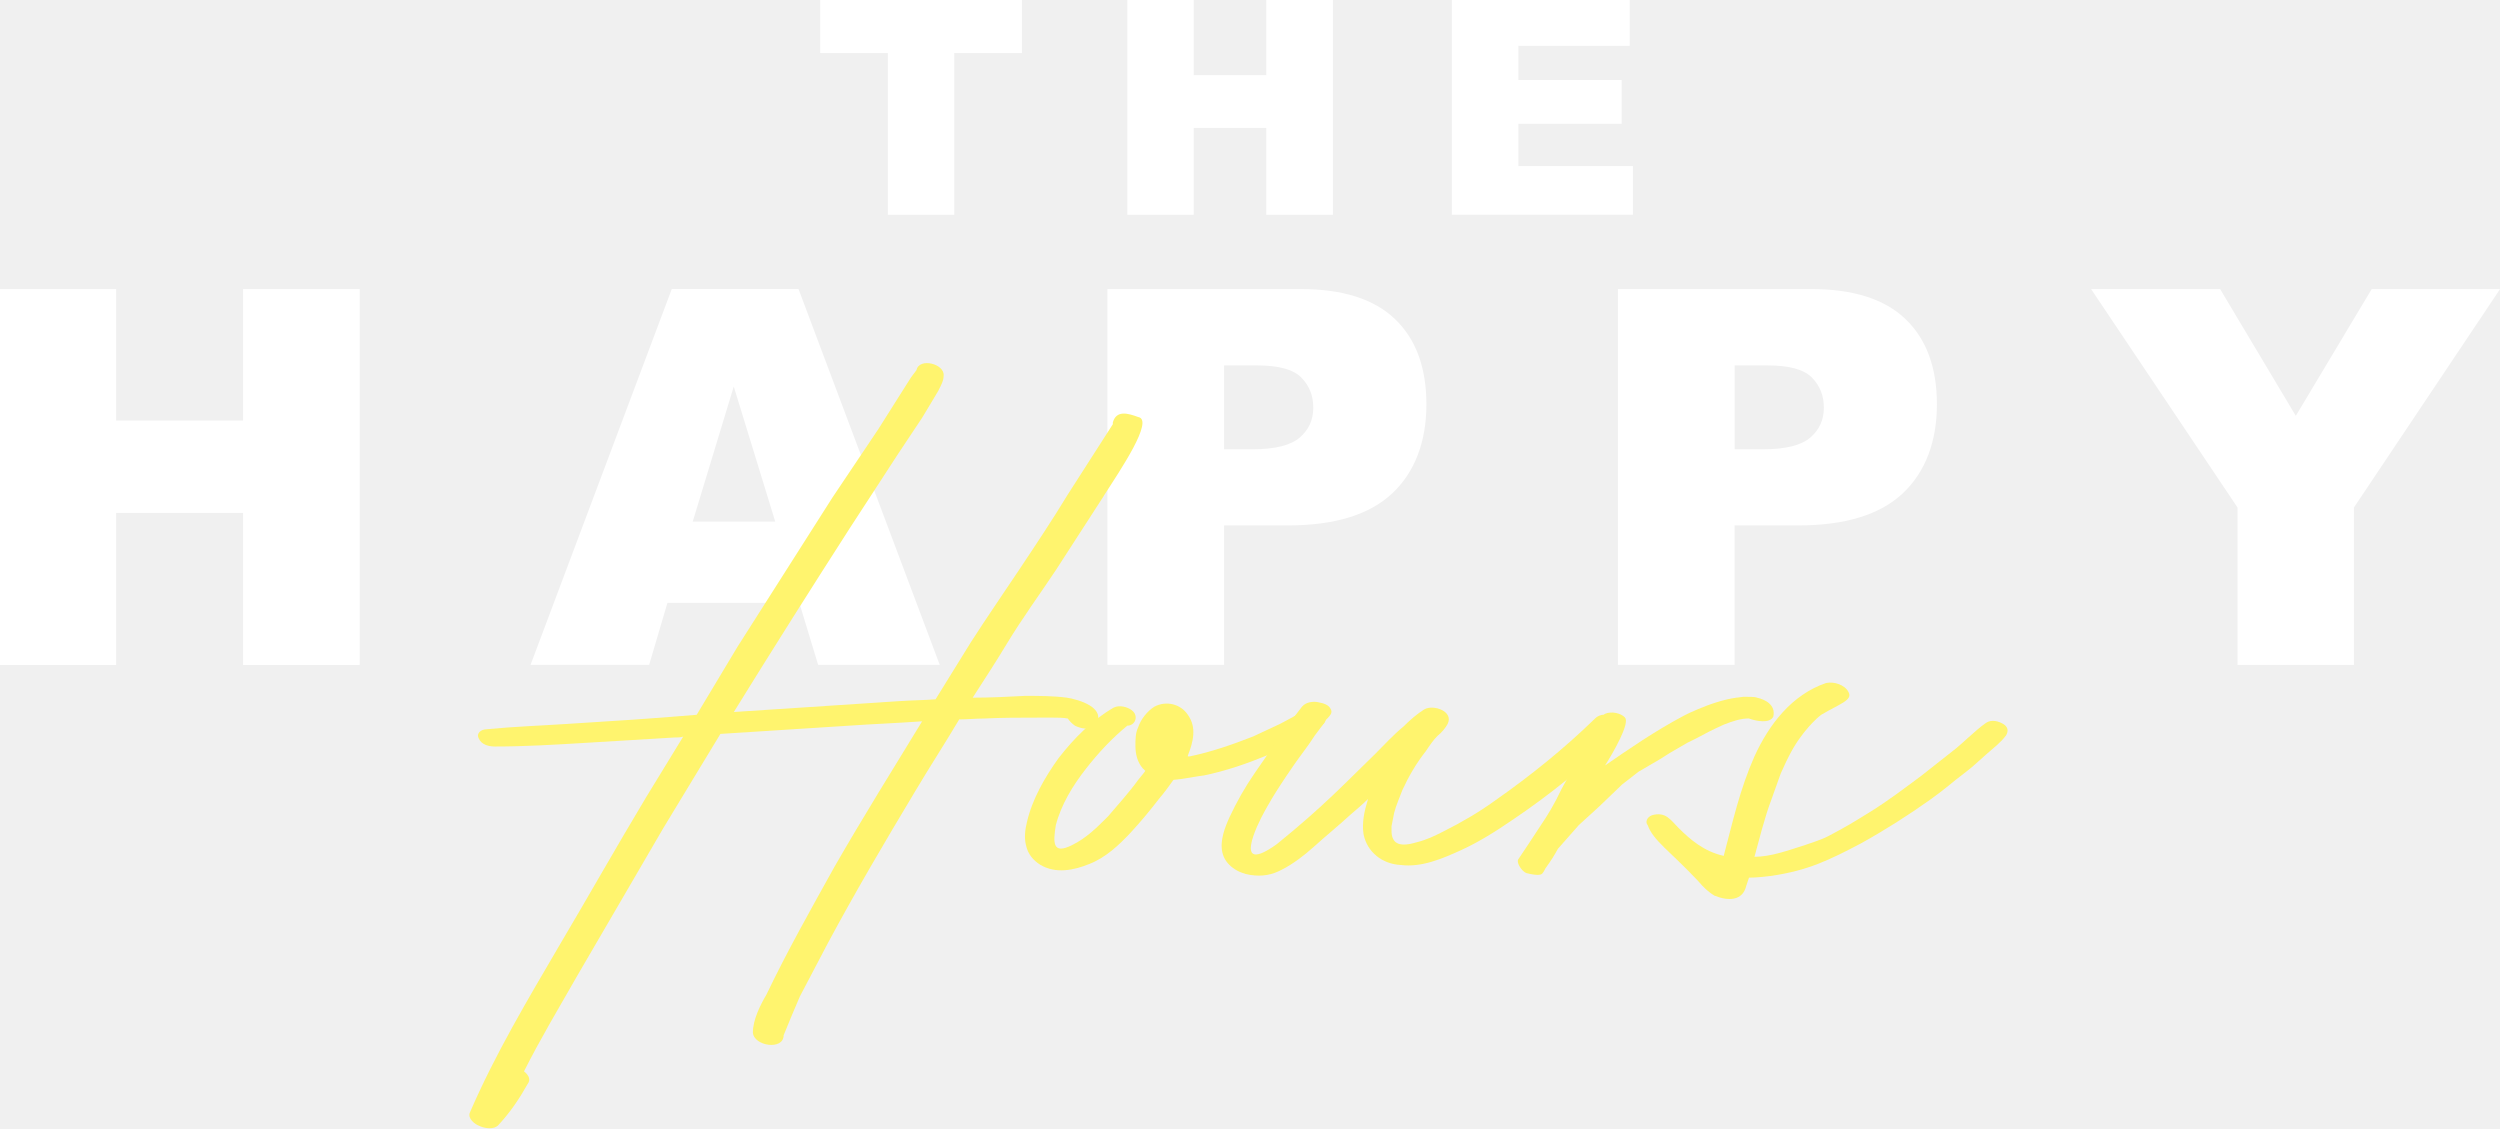
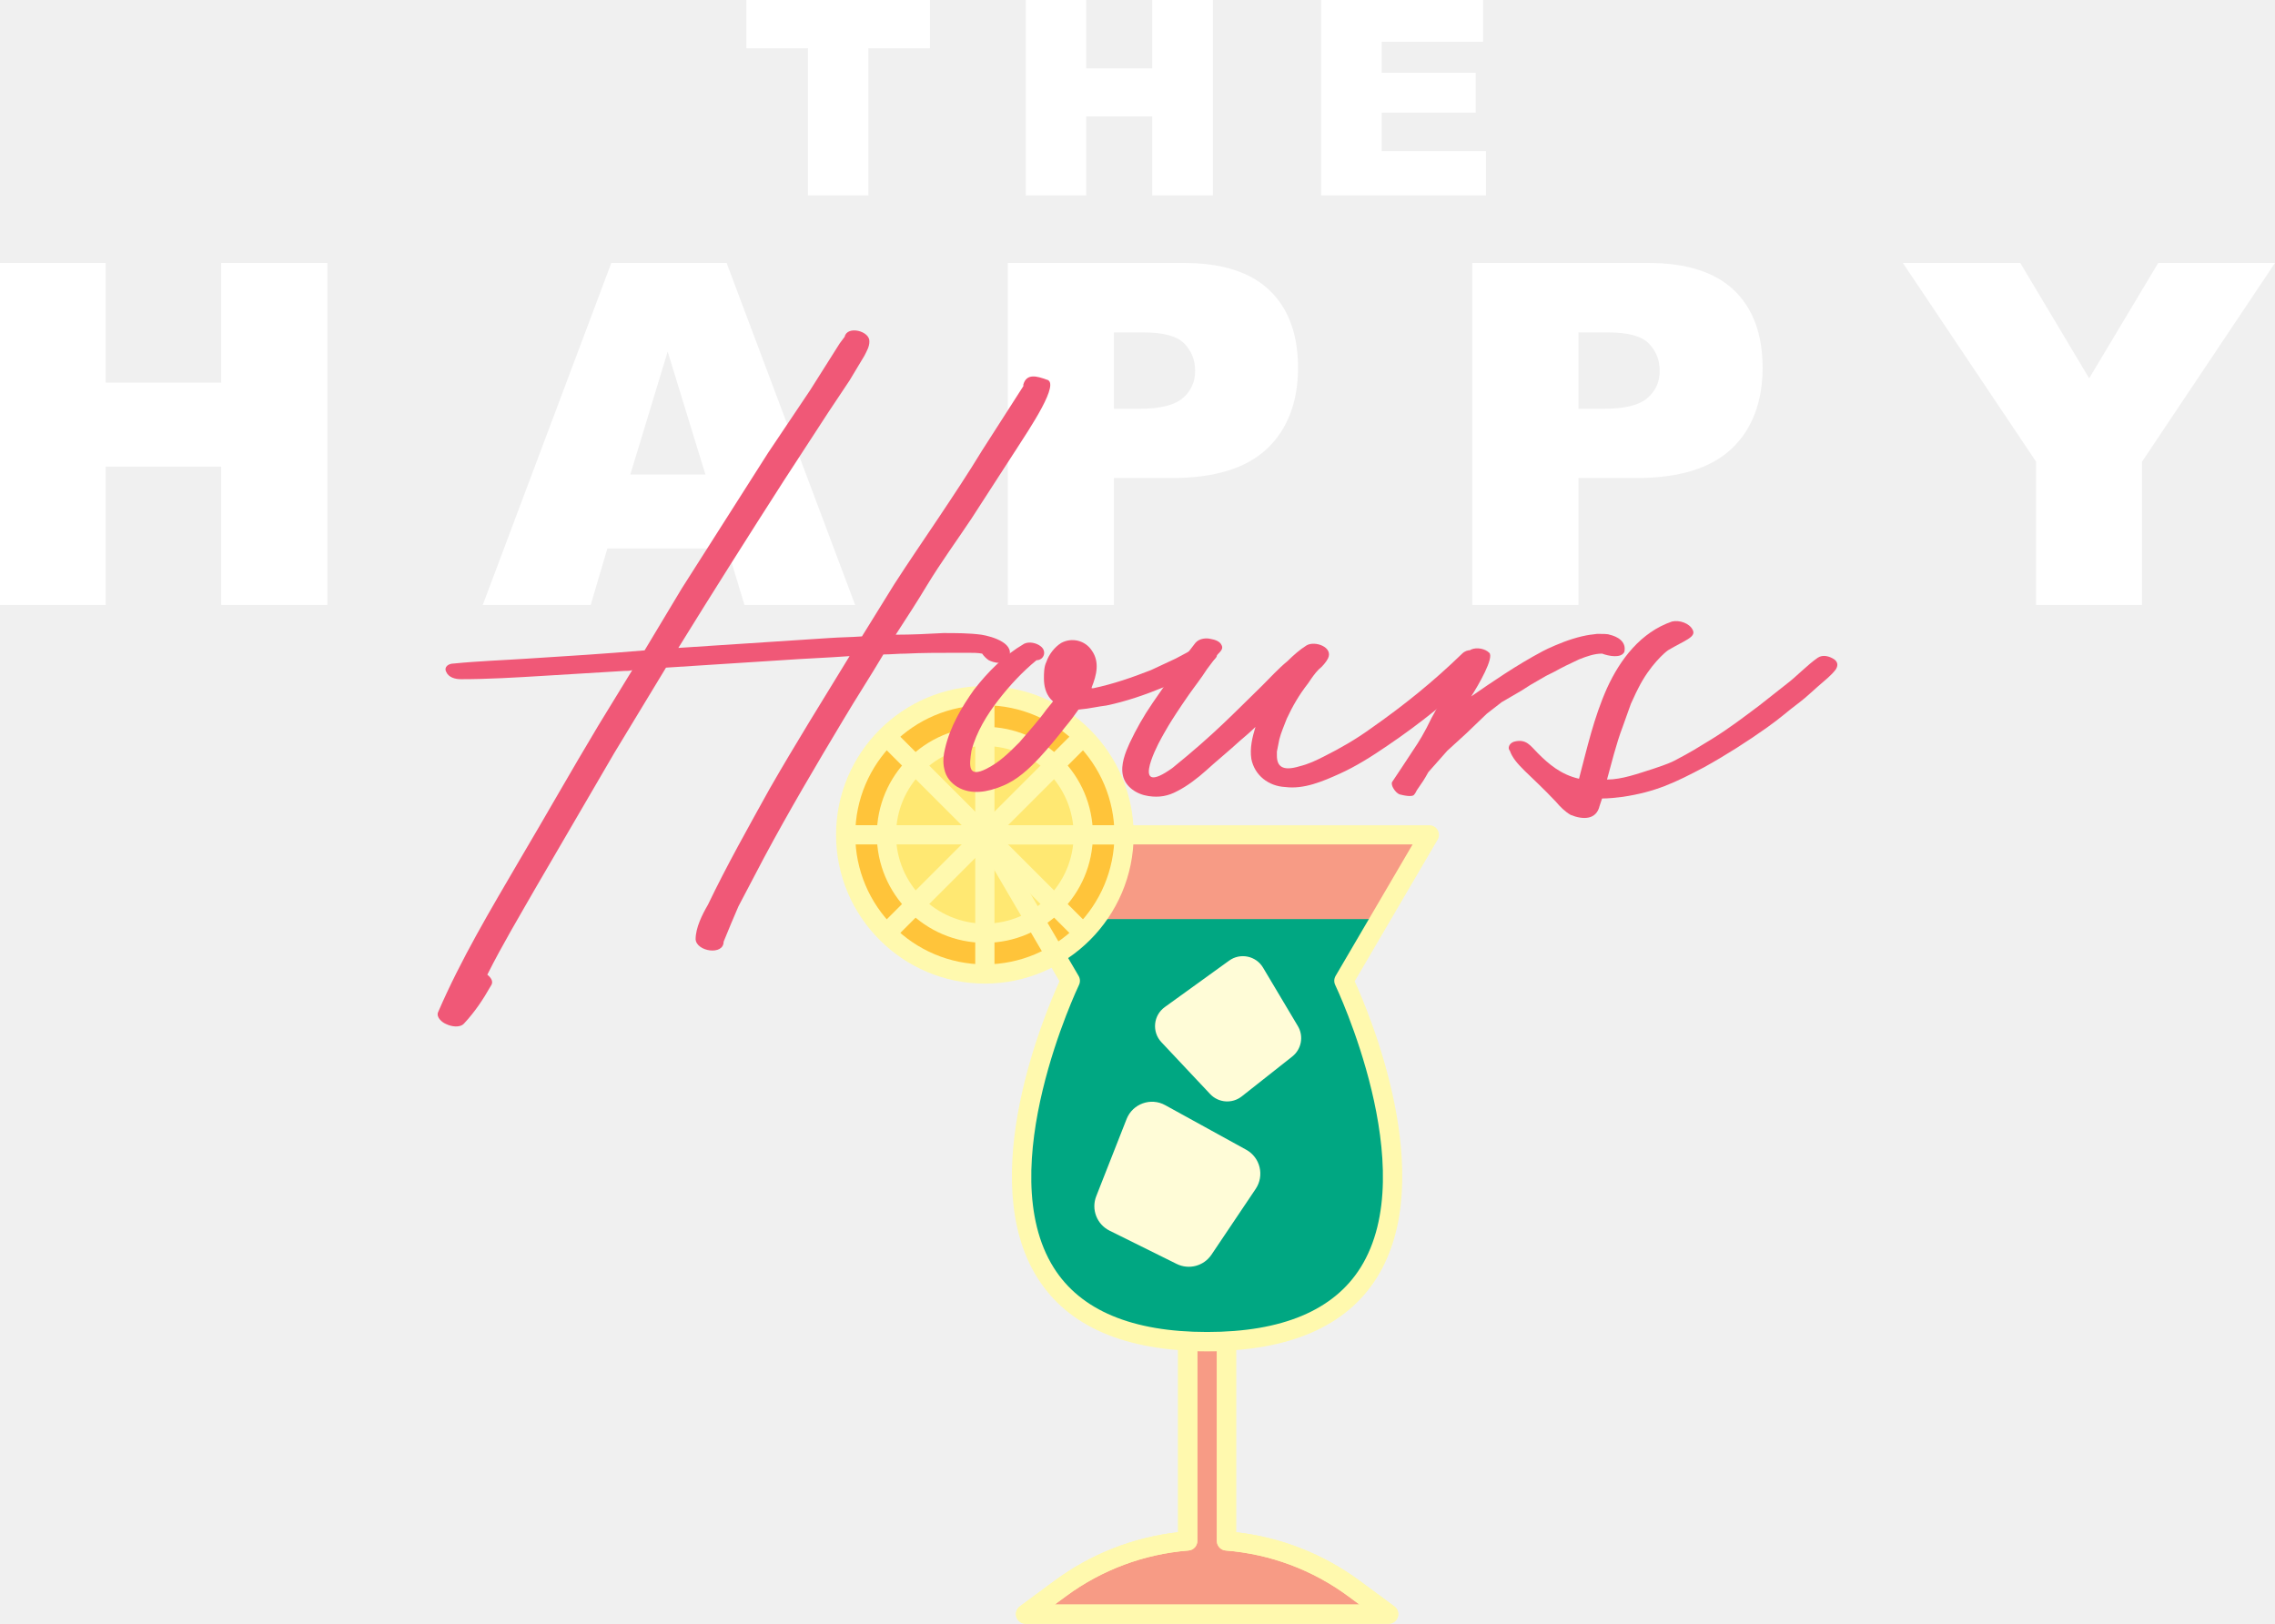
- <svg xmlns="http://www.w3.org/2000/svg" id="Layer_2" data-name="Layer 2" viewBox="0 0 333.25 150.39" role="img" aria-label="The Happy Hours">
+ <svg xmlns="http://www.w3.org/2000/svg" id="Layer_2" data-name="Layer 2" viewBox="0 0 1580.43 1128.24" role="img" aria-label="The Happy Hours">
  <defs>
    <style>
      .cls-1 {
-         fill: #fff46e;
+         fill: #00a782;
      }

      .cls-2 {
+         fill: #fffcd7;
+       }
+ 
+       .cls-3 {
+         fill: #f05877;
+       }
+ 
+       .cls-4 {
+         fill: #f79b85;
+       }
+ 
+       .cls-5 {
        fill: #fff;
+       }
+ 
+       .cls-6 {
+         fill: #ffe872;
+       }
+ 
+       .cls-7 {
+         fill: #ffc43a;
+       }
+ 
+       .cls-8 {
+         fill: #fff9ae;
      }
    </style>
  </defs>
  <g id="Layer_1-2" data-name="Layer 1">
    <g>
      <g>
-         <path class="cls-2" d="M109.33,0h26.89v7.07h-9.02v21.56h-8.85V7.07h-9.02V0Z" />
-         <path class="cls-2" d="M150.27,0h8.85v10.02h9.67V0h8.89v28.63h-8.89v-11.58h-9.67v11.58h-8.85V0Z" />
-         <path class="cls-2" d="M193.53,0h23.71v6.11h-14.84v4.55h13.77v5.84h-13.77v5.64h15.27v6.48h-24.14V0Z" />
-         <path class="cls-2" d="M0,38.53h15.48v17.53h16.92v-17.53h15.55v50.11h-15.55v-20.27H15.48v20.27H0v-50.11Z" />
-         <path class="cls-2" d="M106.55,80.36h-17.58l-2.44,8.27h-15.81l18.83-50.11h16.89l18.83,50.11h-16.21l-2.51-8.27ZM103.34,69.53l-5.53-18.01-5.47,18.01h11Z" />
-         <path class="cls-2" d="M147.62,38.53h25.74c5.61,0,9.8,1.33,12.59,4s4.19,6.46,4.19,11.38-1.52,9.01-4.56,11.86c-3.04,2.85-7.69,4.27-13.93,4.27h-8.48v18.59h-15.55v-50.11ZM163.17,59.89h3.79c2.98,0,5.08-.52,6.29-1.56,1.21-1.04,1.81-2.36,1.81-3.98s-.52-2.91-1.57-4c-1.05-1.09-3.02-1.64-5.91-1.64h-4.41v11.18Z" />
-         <path class="cls-2" d="M215.67,38.53h25.74c5.61,0,9.8,1.33,12.59,4s4.19,6.46,4.19,11.38-1.52,9.01-4.56,11.86c-3.04,2.85-7.69,4.27-13.93,4.27h-8.48v18.59h-15.55v-50.11ZM231.23,59.89h3.79c2.98,0,5.08-.52,6.29-1.56,1.21-1.04,1.81-2.36,1.81-3.98s-.52-2.91-1.57-4c-1.05-1.09-3.02-1.64-5.91-1.64h-4.41v11.18Z" />
-         <path class="cls-2" d="M278.74,38.53h17.2l10.09,16.9,10.12-16.9h17.11l-19.48,29.12v20.99h-15.52v-20.99l-19.52-29.12Z" />
+         <path class="cls-4" d="M940.64,1103.8c-26.54-19.6-57.32-30.63-88.62-33.08v-138.53h-26.91v138.53c-31.31,2.45-62.08,13.48-88.63,33.08l-24.05,17.76h252.26l-24.05-17.76Z" />
+         <path class="cls-8" d="M964.69,1128.24h-252.26c-2.88,0-5.44-1.85-6.34-4.59-.9-2.73.06-5.74,2.37-7.45l24.05-17.77c25.24-18.65,54.83-30.26,85.91-33.78v-132.46c0-3.69,2.99-6.68,6.68-6.68h26.91c3.69,0,6.68,2.99,6.68,6.68v132.46c31.09,3.52,60.67,15.14,85.92,33.78h0l24.05,17.77c2.32,1.71,3.27,4.72,2.37,7.45-.9,2.74-3.46,4.59-6.34,4.59ZM732.7,1114.89h211.72l-7.75-5.72c-24.89-18.38-54.35-29.38-85.18-31.8-3.47-.27-6.15-3.17-6.15-6.65v-131.85h-13.56v131.85c0,3.49-2.68,6.38-6.15,6.65-30.83,2.42-60.29,13.42-85.17,31.8l-7.75,5.72Z" />
+         <path class="cls-8" d="M964.69,1128.24h-252.26c-2.88,0-5.44-1.85-6.34-4.59-.9-2.73.06-5.74,2.37-7.45l24.05-17.77c25.24-18.65,54.83-30.26,85.91-33.78v-132.46c0-3.69,2.99-6.68,6.68-6.68h26.91c3.69,0,6.68,2.99,6.68,6.68v132.46c31.09,3.52,60.67,15.14,85.92,33.78h0l24.05,17.77c2.32,1.71,3.27,4.72,2.37,7.45-.9,2.74-3.46,4.59-6.34,4.59ZM732.7,1114.89h211.72l-7.75-5.72c-24.89-18.38-54.35-29.38-85.18-31.8-3.47-.27-6.15-3.17-6.15-6.65v-131.85h-13.56v131.85c0,3.49-2.68,6.38-6.15,6.65-30.83,2.42-60.29,13.42-85.17,31.8l-7.75,5.72Z" />
+         <path class="cls-4" d="M992.95,580.07h-308.77l59.37,101.42s-121.12,250.69,95.01,250.69,95.01-250.69,95.01-250.69l59.37-101.42Z" />
+         <path class="cls-1" d="M838.56,932.17c-216.14,0-95.01-250.68-95.01-250.68l-25.1-42.86h240.22l-25.1,42.86s121.13,250.68-95.01,250.68Z" />
+         <path class="cls-2" d="M809.44,767.9l56.28,30.98c9.76,5.37,12.81,17.96,6.6,27.21l-30.72,45.72c-5.31,7.9-15.65,10.65-24.18,6.42l-46.63-23.12c-8.83-4.38-12.84-14.78-9.23-23.95l21.07-53.58c4.19-10.65,16.79-15.2,26.81-9.68Z" />
+         <path class="cls-2" d="M809.15,699.78l44.73-32.3c7.76-5.6,18.65-3.35,23.55,4.87l24.2,40.64c4.18,7.03,2.51,16.06-3.9,21.13l-35.08,27.7c-6.64,5.24-16.19,4.54-21.98-1.63l-33.86-36.04c-6.73-7.17-5.63-18.62,2.34-24.37Z" />
+         <g>
+           <circle class="cls-7" cx="684.18" cy="580.07" r="96.7" />
+           <circle class="cls-6" cx="684.18" cy="580.07" r="68.38" />
+           <path class="cls-8" d="M684.18,683.45c-57,0-103.38-46.37-103.38-103.38s46.37-103.37,103.38-103.37,103.37,46.37,103.37,103.37-46.37,103.38-103.37,103.38ZM684.18,490.05c-49.64,0-90.02,40.38-90.02,90.02s40.39,90.02,90.02,90.02,90.02-40.39,90.02-90.02-40.39-90.02-90.02-90.02Z" />
+           <path class="cls-8" d="M684.18,655.12c-41.39,0-75.05-33.67-75.05-75.05s33.67-75.05,75.05-75.05,75.05,33.67,75.05,75.05-33.67,75.05-75.05,75.05ZM684.18,518.37c-34.02,0-61.7,27.68-61.7,61.7s27.68,61.7,61.7,61.7,61.7-27.68,61.7-61.7-27.68-61.7-61.7-61.7Z" />
+           <path class="cls-8" d="M684.18,679c-3.69,0-6.68-2.99-6.68-6.68v-184.5c0-3.69,2.99-6.68,6.68-6.68s6.68,2.99,6.68,6.68v184.5c0,3.69-2.99,6.68-6.68,6.68Z" />
+           <path class="cls-8" d="M776.43,586.75h-184.5c-3.69,0-6.68-2.99-6.68-6.68s2.99-6.68,6.68-6.68h184.5c3.69,0,6.68,2.99,6.68,6.68s-2.99,6.68-6.68,6.68Z" />
+           <path class="cls-8" d="M618.95,651.98c-1.71,0-3.42-.65-4.72-1.96-2.61-2.61-2.61-6.83,0-9.44l130.46-130.46c2.61-2.61,6.83-2.61,9.44,0,2.61,2.61,2.61,6.83,0,9.44l-130.46,130.46c-1.3,1.3-3.01,1.96-4.72,1.96Z" />
+           <path class="cls-8" d="M749.41,651.98c-1.71,0-3.42-.65-4.72-1.96l-130.46-130.46c-2.61-2.61-2.61-6.83,0-9.44s6.83-2.61,9.44,0l130.46,130.46c2.61,2.61,2.61,6.83,0,9.44-1.3,1.3-3.01,1.96-4.72,1.96Z" />
+         </g>
+         <path class="cls-8" d="M838.56,938.86c-57,0-96.66-17.15-117.88-50.97-43.53-69.37,5.61-184.76,15.33-206.05l-57.6-98.39c-1.21-2.06-1.22-4.62-.03-6.69,1.19-2.07,3.4-3.35,5.79-3.35h308.77c2.39,0,4.6,1.28,5.79,3.35,1.19,2.08,1.18,4.63-.03,6.69l-57.6,98.39c9.72,21.29,58.86,136.68,15.33,206.05-21.22,33.82-60.88,50.97-117.87,50.97ZM695.82,586.75l53.49,91.37c1.12,1.92,1.22,4.27.25,6.28-.61,1.27-60.72,127.66-17.55,196.42,18.62,29.66,54.47,44.7,106.56,44.7s87.94-15.04,106.56-44.69c43.16-68.76-16.94-195.15-17.56-196.42-.97-2-.87-4.35.25-6.28l53.49-91.37h-285.48Z" />
      </g>
      <g>
-         <path class="cls-1" d="M147.14,66.1l-6.39,9.89c-2.17,3.26-4.46,6.39-6.51,9.77-1.45,2.41-3.02,4.82-4.58,7.24,2.41,0,4.7-.12,7-.24,1.81,0,3.74,0,5.55.24,1.57.24,5.31,1.33,3.86,3.62-.6.84-2.05.48-2.77.12-.36-.24-.72-.6-.96-.96-.6-.12-1.33-.12-1.93-.12h-2.05c-2.41,0-4.82,0-7.24.12-1.08,0-2.17.12-3.26.12-1.93,3.26-3.98,6.39-5.91,9.65-3.98,6.63-7.96,13.39-11.58,20.14l-3.74,7.12c-.72,1.69-1.45,3.38-2.17,5.19,0,2.05-3.98,1.45-4.1-.36,0-1.69.96-3.62,1.81-5.07,2.77-5.79,5.91-11.34,9.05-17,3.74-6.51,7.72-12.91,11.7-19.42-3.26.24-6.63.36-10.01.6-5.67.36-11.22.72-16.88,1.08-2.53,4.22-5.07,8.32-7.6,12.54l-11.46,19.66c-2.41,4.22-4.94,8.44-7.12,12.78.6.48.96,1.09.48,1.69-1.08,1.93-2.29,3.74-3.86,5.43-.6.72-1.93.48-2.65.12-.6-.24-1.45-.96-1.21-1.69,3.38-7.84,7.72-15.08,11.94-22.31,3.86-6.51,7.6-13.15,11.58-19.78l4.94-8.08c-.36.12-.72.12-1.21.12l-11.94.72c-3.98.24-7.96.48-11.94.48-.84,0-1.81-.24-2.17-1.09-.36-.72.36-1.21,1.08-1.21,3.62-.36,7.24-.48,10.85-.72,5.79-.36,11.46-.72,17.13-1.21l5.43-9.05,12.66-19.9,6.15-9.17,2.89-4.58,1.45-2.29.72-.96c.36-1.69,3.74-.84,3.62.72,0,.72-.36,1.33-.72,2.05l-.72,1.21-1.45,2.41-3.13,4.7-6.51,10.01c-5.19,8.08-10.37,16.28-15.44,24.48,7.36-.48,14.71-.96,22.07-1.45,1.69-.12,3.26-.12,4.82-.24l4.7-7.6c2.17-3.38,4.34-6.51,6.51-9.77,2.17-3.26,4.34-6.51,6.39-9.89l6.03-9.41v-.24c.48-1.69,2.05-1.21,3.38-.72,2.17.36-2.41,7.12-4.58,10.49Z" />
-         <path class="cls-1" d="M176.32,96.61c-2.17,1.81-4.82,3.01-7.48,4.1-2.65,1.09-5.43,2.05-8.32,2.65-1.08.12-2.65.48-4.1.6-.6.84-1.21,1.69-1.93,2.53-1.21,1.57-2.41,3.02-3.74,4.46-1.57,1.69-3.38,3.38-5.55,4.22-2.05.84-4.46,1.33-6.51.12-.96-.6-1.69-1.45-1.93-2.65-.24-.96-.12-2.05.12-3.01.72-3.14,2.41-6.03,4.22-8.56,2.05-2.65,4.46-5.07,7.36-6.75.72-.36,1.81-.12,2.41.36.96.72.48,2.05-.6,2.05-2.05,1.69-3.86,3.62-5.55,5.79-1.69,2.17-3.26,4.7-3.98,7.48-.36,2.29-.48,3.98,2.17,2.65,1.93-.96,3.26-2.29,4.82-3.86,1.33-1.57,2.77-3.14,3.98-4.82.36-.48.72-.84.96-1.21-.12-.12-.24-.24-.36-.36-.72-.84-.96-1.93-.96-3.02,0-.72,0-1.69.36-2.41.36-1.09,1.21-2.17,2.17-2.77,1.57-.84,3.5-.36,4.46,1.08,1.21,1.69.72,3.62,0,5.43v.12h.24c2.89-.6,5.67-1.57,8.44-2.65l3.62-1.69c1.08-.6,2.17-1.09,3.14-1.81,1.09-.72,3.98.72,2.53,1.93Z" />
-         <path class="cls-1" d="M216.12,97.46l-.96.96c-4.22,3.98-8.68,7.6-13.51,10.85-2.29,1.57-4.58,3.01-6.99,4.1s-5.19,2.29-7.96,1.93c-2.41-.12-4.46-1.69-4.94-4.1-.24-1.57.12-3.14.6-4.7-.72.72-1.45,1.33-2.29,2.05-1.57,1.45-3.5,3.02-4.95,4.34-1.21,1.09-2.77,2.29-4.22,3.02-1.33.72-2.65.96-4.22.72-1.69-.24-3.38-1.33-3.74-3.01-.36-1.57.36-3.38.96-4.7.96-2.05,2.05-3.98,3.38-5.91,1.93-2.77,4.1-6.03,6.27-8.8.6-.72,1.69-.72,2.17-.6.72.12,1.45.36,1.69.96.24.48-.12.84-.72,1.45l-.36.6-1.09,1.45c-.84,1.33-1.81,2.53-2.65,3.74-3.01,4.34-3.62,5.67-3.98,6.27-1.09,1.93-4.34,8.68,1.57,4.46,6.27-5.07,9.17-8.2,13.15-12.06,1.21-1.21,2.41-2.53,3.74-3.62.84-.84,1.81-1.69,2.77-2.29,1.21-.72,3.98.24,3.13,1.93-.24.48-.84,1.21-1.33,1.57-.6.6-1.09,1.33-1.57,2.05-1.33,1.69-2.29,3.38-3.13,5.19-.36.96-.84,2.05-1.09,3.01-.12.6-.24,1.21-.36,1.81v.6c0,1.57.84,2.29,3.26,1.57,1.45-.36,2.41-.84,3.62-1.45,2.41-1.21,4.7-2.53,6.87-4.1,4.82-3.38,9.17-6.88,13.39-10.98.72-.72,1.81-.6,2.65-.12.48.24,1.57,1.21.84,1.81Z" />
-         <path class="cls-1" d="M216.6,95.65c.72.72-1.57,4.7-2.65,6.39,3.14-2.17,6.63-4.58,10.49-6.63l.72-.36,1.09-.48c1.69-.72,3.5-1.33,5.19-1.57,0,0,.12,0,.96-.12.72,0,1.57,0,1.81.12,1.09.24,2.53.96,2.17,2.53-.48.96-2.29.6-3.26.24-1.08,0-2.17.36-3.38.84-1.33.6-2.53,1.21-3.62,1.81l-1.21.6-2.29,1.33-1.33.84-2.89,1.69-2.17,1.69-3.01,2.89-2.77,2.53-2.77,3.14c-.6,1.08-.84,1.45-1.69,2.65-.12.24-.24.48-.36.6-.24.48-1.69.12-2.17,0-.6-.24-1.33-1.33-1.09-1.81l1.45-2.17c2.29-3.5,2.53-3.74,3.62-5.79l.72-1.45,2.53-4.58c.84-2.05,2.05-4.46,3.26-5.43.84-.36,2.05-.12,2.65.48Z" />
-         <path class="cls-1" d="M267.38,98.06c-.72.96-1.57,1.57-2.65,2.53-.84.72-1.69,1.57-2.65,2.29-1.93,1.45-2.77,2.29-4.82,3.74-2.89,2.05-5.91,3.98-9.17,5.79-4.34,2.29-7.12,3.62-11.94,4.34-.96.12-2.05.24-3.01.24-.12.36-.24.72-.36,1.08-.48,2.05-2.41,2.05-4.22,1.33-.84-.48-1.57-1.21-2.17-1.93-3.86-4.1-6.03-5.43-6.75-7.48-.36-.36-.12-1.09.6-1.33,1.81-.48,2.41.6,3.5,1.69,1.57,1.57,3.38,3.14,6.03,3.74,1.21-4.58,2.17-8.92,4.1-13.27,1.93-4.22,4.95-8.2,9.53-9.77,1.08-.24,2.53.24,3.01,1.21.6,1.08-1.21,1.57-3.62,3.01-.36.24-2.65,2.17-4.34,5.55l-.36.72-.72,1.57-1.21,3.38c-.96,2.53-1.69,5.55-2.29,7.72,2.17,0,4.46-.84,6.75-1.57,2.17-.72,2.65-.96,3.14-1.21,2.53-1.33,3.26-1.81,5.43-3.14,2.53-1.57,4.58-3.14,7-4.94l3.98-3.14c1.45-1.08,3.01-2.77,4.58-3.86.72-.48,1.69-.24,2.41.24.48.36.6.84.24,1.45Z" />
+         <path class="cls-5" d="M518.5,0h127.55v33.53h-42.79v102.26h-41.96V33.53h-42.79V0Z" />
+         <path class="cls-5" d="M712.64,0h41.96v47.52h45.85V0h42.14v135.79h-42.14v-54.93h-45.85v54.93h-41.96V0Z" />
+         <path class="cls-5" d="M917.81,0h112.45v28.99h-70.4v21.58h65.3v27.7h-65.3v26.77h72.43v30.75h-114.49V0Z" />
+         <path class="cls-5" d="M0,182.7h73.43v83.15h80.24v-83.15h73.75v237.63h-73.75v-96.12h-80.24v96.12H0v-237.63Z" />
+         <path class="cls-5" d="M505.3,381.11h-83.37l-11.58,39.23h-74.98l89.31-237.63h80.09l89.3,237.63h-76.89l-11.89-39.23ZM490.06,329.72l-26.23-85.42-25.95,85.42h52.19Z" />
+         <path class="cls-5" d="M700.09,182.7h122.06c26.58,0,46.49,6.32,59.73,18.97,13.24,12.64,19.86,30.64,19.86,53.98s-7.22,42.74-21.64,56.25c-14.43,13.51-36.45,20.26-66.06,20.26h-40.2v88.18h-73.75v-237.63ZM773.84,284.01h17.99c14.15,0,24.1-2.45,29.83-7.38,5.72-4.91,8.59-11.21,8.59-18.88s-2.49-13.78-7.46-18.97c-4.97-5.19-14.32-7.78-28.04-7.78h-20.91v53.01Z" />
+         <path class="cls-5" d="M1022.82,182.7h122.06c26.58,0,46.49,6.32,59.73,18.97s19.86,30.64,19.86,53.98-7.22,42.74-21.64,56.25c-14.43,13.51-36.45,20.26-66.06,20.26h-40.2v88.18h-73.75v-237.63ZM1096.57,284.01h17.99c14.15,0,24.1-2.45,29.83-7.38,5.72-4.91,8.59-11.21,8.59-18.88s-2.49-13.78-7.46-18.97c-4.97-5.19-14.32-7.78-28.04-7.78h-20.91v53.01Z" />
+         <path class="cls-5" d="M1321.89,182.7h81.57l47.87,80.17,47.98-80.17h81.13l-92.39,138.11v99.53h-73.59v-99.53l-92.56-138.11Z" />
+       </g>
+       <g>
+         <path class="cls-3" d="M705.18,313.47l-30.32,46.9c-10.29,15.45-21.16,30.31-30.88,46.33-6.86,11.44-14.3,22.88-21.74,34.32,11.44,0,22.31-.57,33.18-1.14,8.58,0,17.73,0,26.31,1.14,7.44,1.15,25.17,6.29,18.3,17.16-2.86,4-9.72,2.29-13.15.57-1.71-1.14-3.43-2.86-4.58-4.58-2.86-.57-6.29-.57-9.15-.57h-9.73c-11.44,0-22.88,0-34.32.57-5.15,0-10.29.57-15.44.57-9.15,15.45-18.88,30.32-28.03,45.76-18.87,31.46-37.75,63.49-54.91,95.52l-17.73,33.75c-3.43,8-6.86,16.01-10.3,24.59,0,9.73-18.87,6.86-19.45-1.71,0-8.01,4.58-17.16,8.58-24.03,13.16-27.45,28.03-53.76,42.9-80.64,17.73-30.89,36.61-61.2,55.48-92.08-15.44,1.14-31.46,1.71-47.47,2.86-26.88,1.72-53.19,3.43-80.07,5.15-12.01,20.02-24.02,39.47-36.03,59.48l-54.34,93.23c-11.44,20.02-23.45,40.04-33.75,60.63,2.86,2.29,4.58,5.15,2.29,8.01-5.15,9.15-10.87,17.73-18.3,25.74-2.86,3.44-9.15,2.29-12.58.57-2.86-1.14-6.86-4.58-5.72-8.01,16.01-37.18,36.61-71.49,56.63-105.81,18.3-30.89,36.04-62.35,54.91-93.8l23.45-38.32c-1.71.57-3.43.57-5.72.57l-56.63,3.44c-18.87,1.14-37.75,2.29-56.63,2.29-4,0-8.58-1.15-10.29-5.15-1.72-3.43,1.71-5.72,5.15-5.72,17.16-1.72,34.32-2.29,51.48-3.43,27.45-1.71,54.33-3.43,81.22-5.72l25.74-42.9,60.06-94.37,29.17-43.47,13.73-21.73,6.86-10.87,3.44-4.58c1.71-8.01,17.73-4.01,17.15,3.43,0,3.44-1.71,6.29-3.43,9.73l-3.44,5.72-6.86,11.44-14.87,22.31-30.89,47.47c-24.59,38.32-49.18,77.21-73.21,116.11,34.89-2.29,69.78-4.58,104.67-6.86,8.01-.57,15.45-.57,22.88-1.14l22.31-36.04c10.29-16.01,20.59-30.89,30.88-46.33,10.3-15.45,20.59-30.89,30.32-46.91l28.6-44.61v-1.15c2.29-8,9.72-5.72,16.01-3.43,10.3,1.71-11.44,33.74-21.73,49.76Z" />
+         <path class="cls-3" d="M843.59,458.18c-10.3,8.58-22.88,14.3-35.47,19.44-12.58,5.15-25.74,9.73-39.46,12.59-5.15.57-12.58,2.29-19.45,2.86-2.86,4.01-5.72,8.01-9.15,12.01-5.72,7.44-11.44,14.3-17.73,21.16-7.44,8.01-16.01,16.01-26.31,20.02-9.72,4.01-21.16,6.29-30.88.57-4.58-2.86-8.01-6.86-9.15-12.58-1.15-4.58-.57-9.72.57-14.3,3.43-14.88,11.44-28.6,20.02-40.61,9.72-12.58,21.16-24.02,34.89-32.03,3.43-1.72,8.58-.57,11.44,1.72,4.58,3.43,2.29,9.72-2.86,9.72-9.73,8.01-18.3,17.16-26.31,27.45-8,10.3-15.44,22.31-18.87,35.46-1.72,10.87-2.29,18.88,10.3,12.58,9.15-4.58,15.44-10.87,22.88-18.3,6.29-7.43,13.15-14.87,18.88-22.88,1.71-2.29,3.43-4.01,4.58-5.72-.57-.57-1.15-1.14-1.72-1.71-3.43-4.01-4.58-9.15-4.58-14.3,0-3.43,0-8.01,1.72-11.44,1.71-5.15,5.72-10.3,10.29-13.15,7.44-4.01,16.59-1.72,21.16,5.15,5.72,8.01,3.43,17.16,0,25.74v.57h1.14c13.73-2.86,26.88-7.44,40.04-12.58l17.16-8.01c5.15-2.86,10.3-5.15,14.87-8.58,5.15-3.44,18.88,3.43,12.01,9.15Z" />
+         <path class="cls-3" d="M1032.32,462.18l-4.58,4.58c-20.02,18.88-41.18,36.03-64.06,51.48-10.87,7.43-21.73,14.3-33.17,19.45s-24.6,10.87-37.75,9.15c-11.44-.57-21.16-8.01-23.45-19.45-1.14-7.43.57-14.87,2.86-22.31-3.43,3.44-6.86,6.29-10.87,9.73-7.44,6.86-16.59,14.3-23.45,20.59-5.72,5.15-13.15,10.87-20.02,14.3-6.29,3.43-12.58,4.58-20.02,3.43-8.01-1.14-16.01-6.29-17.73-14.3-1.72-7.43,1.72-16.01,4.58-22.31,4.58-9.72,9.72-18.87,16.01-28.02,9.15-13.16,19.45-28.6,29.74-41.75,2.86-3.44,8.01-3.44,10.3-2.86,3.43.57,6.86,1.71,8.01,4.58,1.14,2.29-.57,4-3.43,6.86l-1.71,2.86-5.15,6.86c-4,6.29-8.58,12.01-12.58,17.73-14.3,20.59-17.16,26.88-18.87,29.74-5.15,9.15-20.59,41.18,7.43,21.16,29.74-24.03,43.47-38.89,62.34-57.2,5.72-5.72,11.44-12.01,17.73-17.16,4.01-4,8.58-8,13.16-10.87,5.72-3.43,18.87,1.14,14.87,9.15-1.14,2.29-4,5.72-6.29,7.44-2.86,2.86-5.15,6.29-7.44,9.72-6.29,8.01-10.87,16.01-14.87,24.6-1.72,4.58-4.01,9.72-5.15,14.3-.57,2.86-1.14,5.72-1.71,8.58v2.86c0,7.43,4,10.87,15.44,7.43,6.86-1.71,11.44-4,17.16-6.86,11.44-5.72,22.31-12.01,32.6-19.44,22.88-16.01,43.47-32.6,63.49-52.05,3.43-3.43,8.58-2.86,12.58-.57,2.29,1.14,7.44,5.72,4,8.58Z" />
+         <path class="cls-3" d="M1034.61,453.6c3.43,3.43-7.44,22.3-12.59,30.31,14.88-10.3,31.46-21.73,49.76-31.46l3.43-1.71,5.15-2.29c8-3.43,16.58-6.29,24.59-7.44,0,0,.57,0,4.58-.57,3.43,0,7.44,0,8.58.57,5.15,1.15,12.01,4.58,10.3,12.01-2.29,4.58-10.87,2.86-15.45,1.14-5.15,0-10.3,1.72-16.01,4.01-6.29,2.86-12.01,5.72-17.16,8.58l-5.72,2.86-10.87,6.29-6.29,4-13.73,8.01-10.3,8-14.3,13.73-13.16,12.01-13.16,14.87c-2.86,5.15-4,6.86-8,12.58-.57,1.14-1.15,2.29-1.72,2.86-1.14,2.29-8.01.57-10.3,0-2.86-1.15-6.29-6.29-5.15-8.58l6.86-10.3c10.87-16.59,12.01-17.73,17.16-27.45l3.43-6.86,12.01-21.73c4-9.72,9.73-21.16,15.44-25.74,4.01-1.72,9.73-.57,12.59,2.29Z" />
+         <path class="cls-3" d="M1275.4,465.04c-3.44,4.58-7.44,7.43-12.59,12.01-4,3.43-8,7.43-12.58,10.87-9.15,6.86-13.16,10.87-22.88,17.73-13.73,9.73-28.03,18.88-43.47,27.45-20.59,10.87-33.75,17.16-56.63,20.59-4.58.57-9.72,1.14-14.3,1.14-.57,1.72-1.15,3.43-1.72,5.15-2.29,9.73-11.44,9.73-20.02,6.29-4-2.29-7.43-5.72-10.29-9.15-18.3-19.45-28.6-25.74-32.03-35.46-1.72-1.71-.57-5.15,2.86-6.29,8.58-2.29,11.44,2.86,16.58,8,7.44,7.44,16.01,14.88,28.6,17.73,5.72-21.73,10.29-42.33,19.44-62.92,9.15-20.02,23.45-38.89,45.19-46.33,5.15-1.14,12.01,1.15,14.3,5.72,2.86,5.15-5.72,7.43-17.15,14.3-1.72,1.14-12.59,10.3-20.59,26.31l-1.72,3.43-3.43,7.43-5.72,16.01c-4.58,12.01-8.01,26.31-10.87,36.61,10.3,0,21.16-4,32.03-7.43,10.3-3.43,12.59-4.58,14.88-5.72,12.01-6.29,15.44-8.58,25.74-14.87,12.01-7.43,21.73-14.87,33.17-23.45l18.88-14.88c6.86-5.15,14.3-13.15,21.73-18.3,3.44-2.29,8.01-1.14,11.44,1.15,2.29,1.71,2.86,4,1.15,6.86Z" />
      </g>
    </g>
  </g>
</svg>
